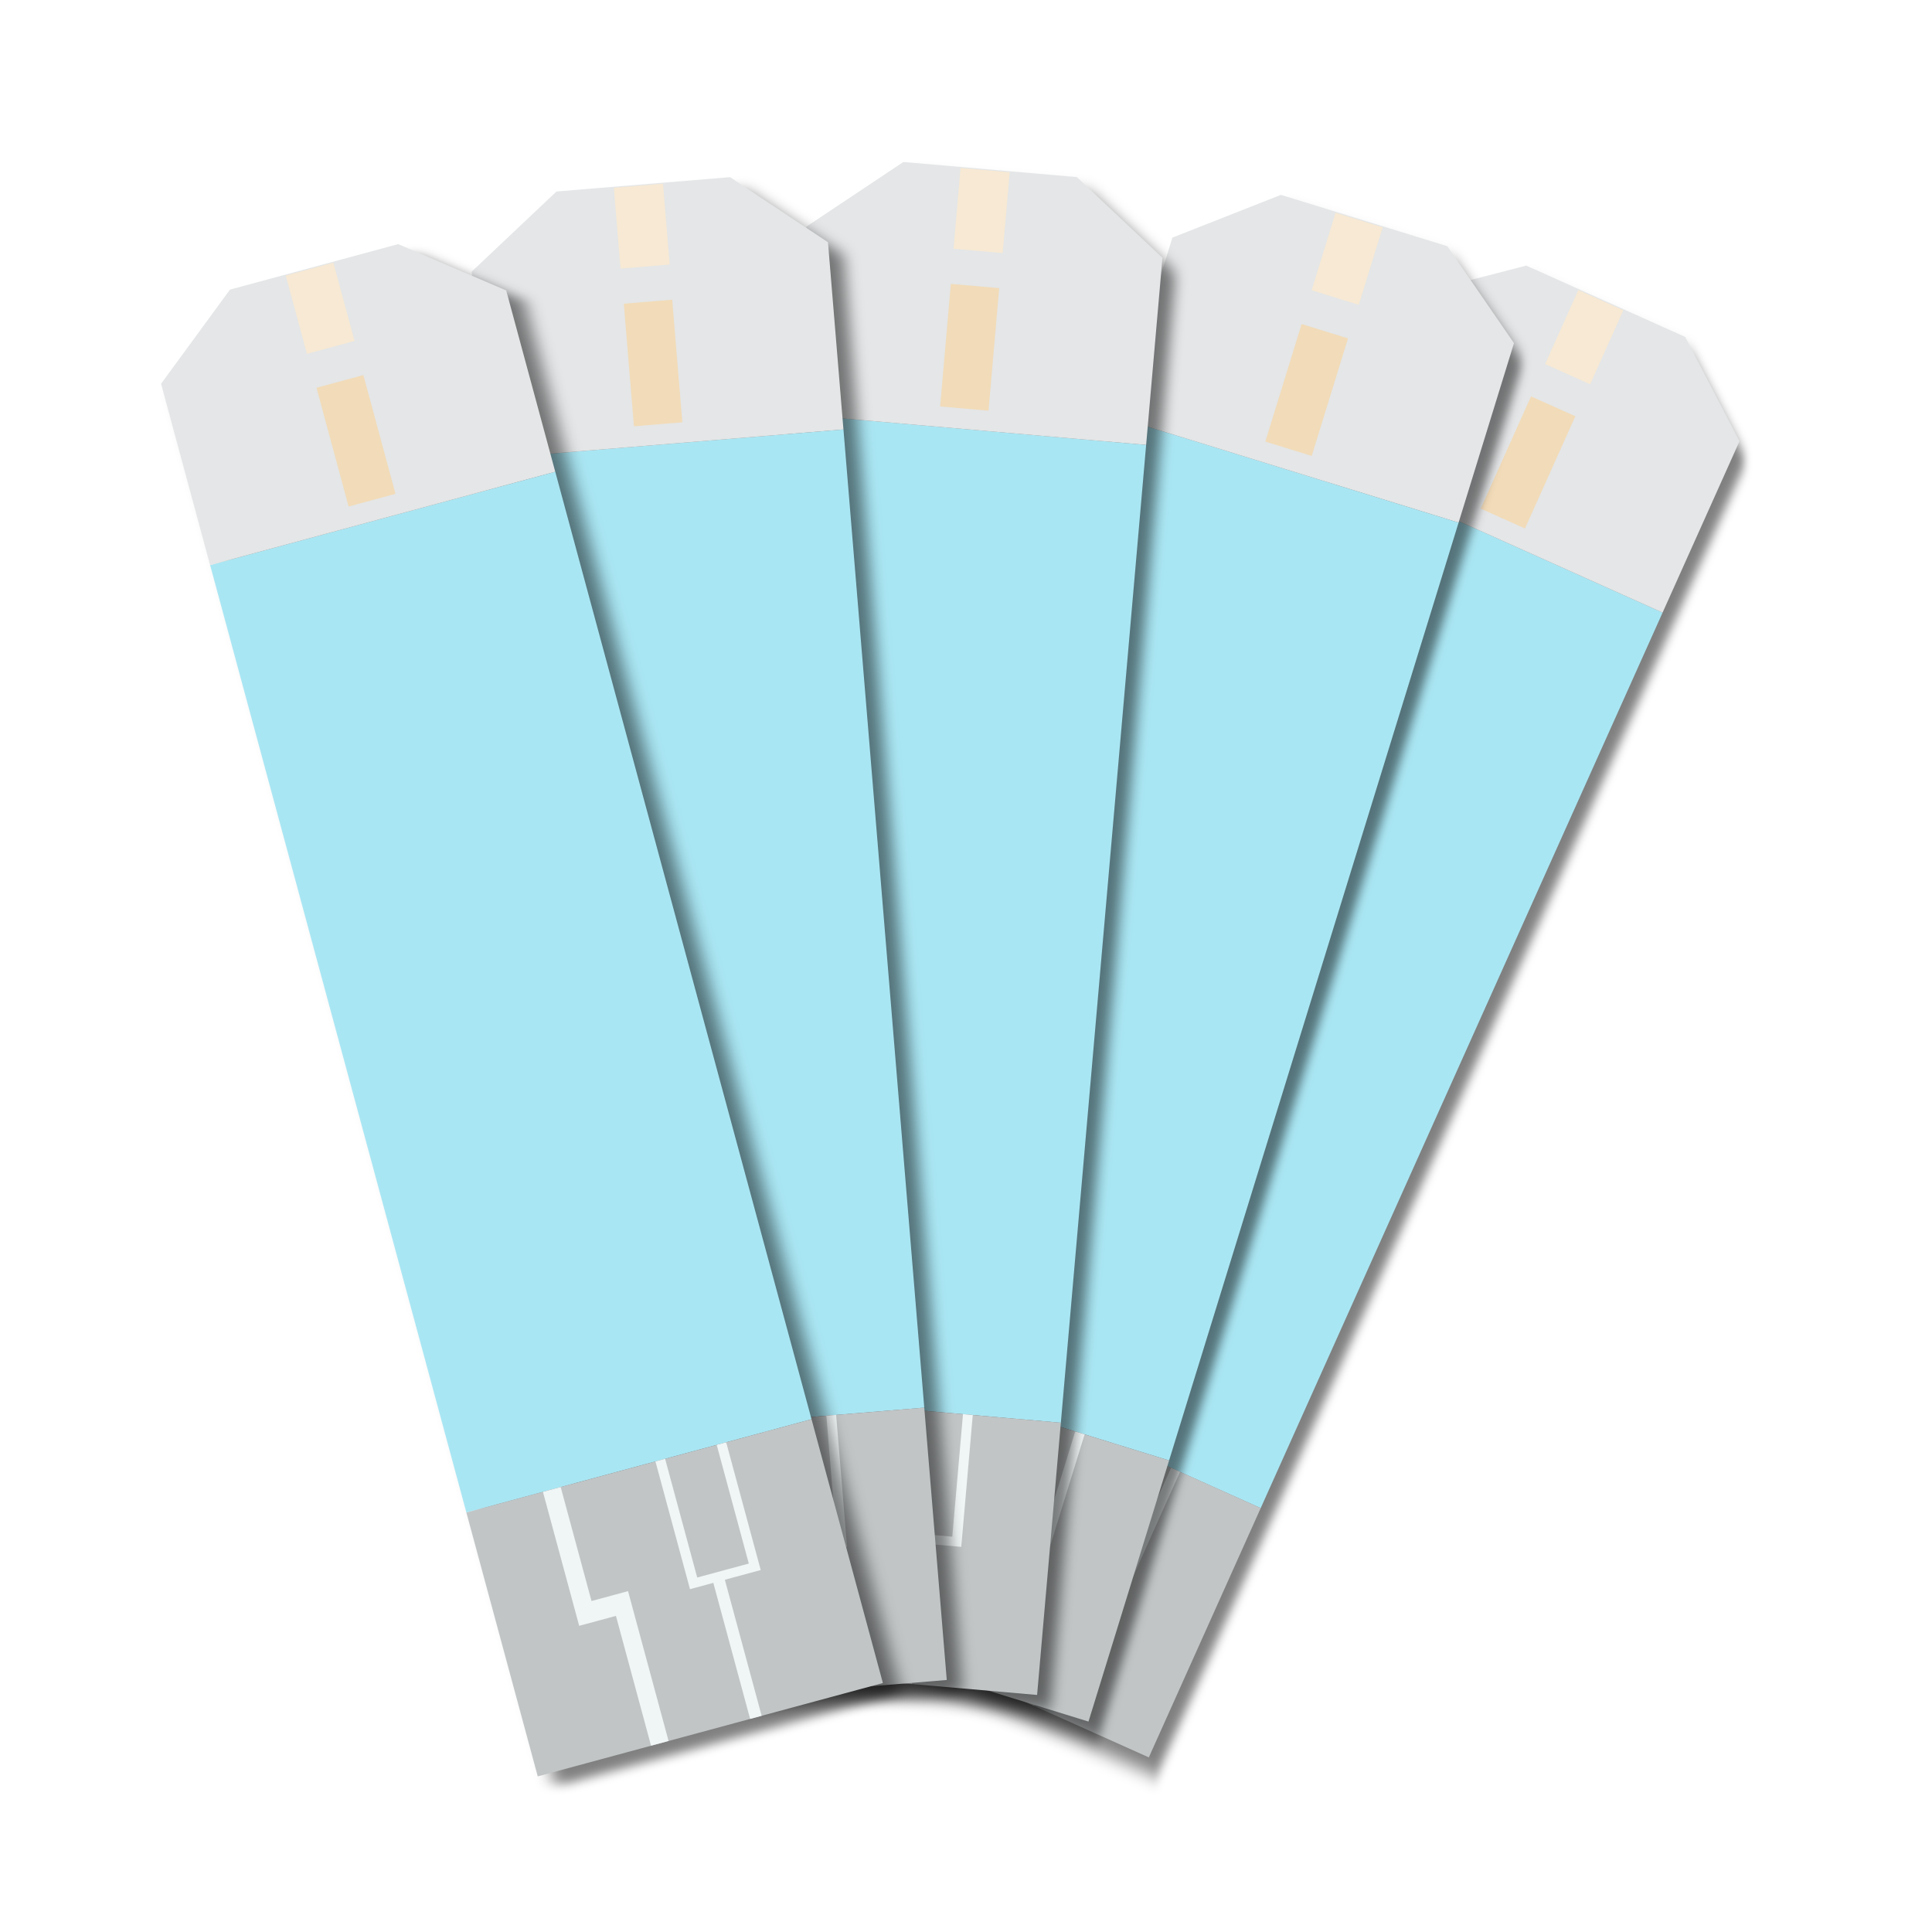
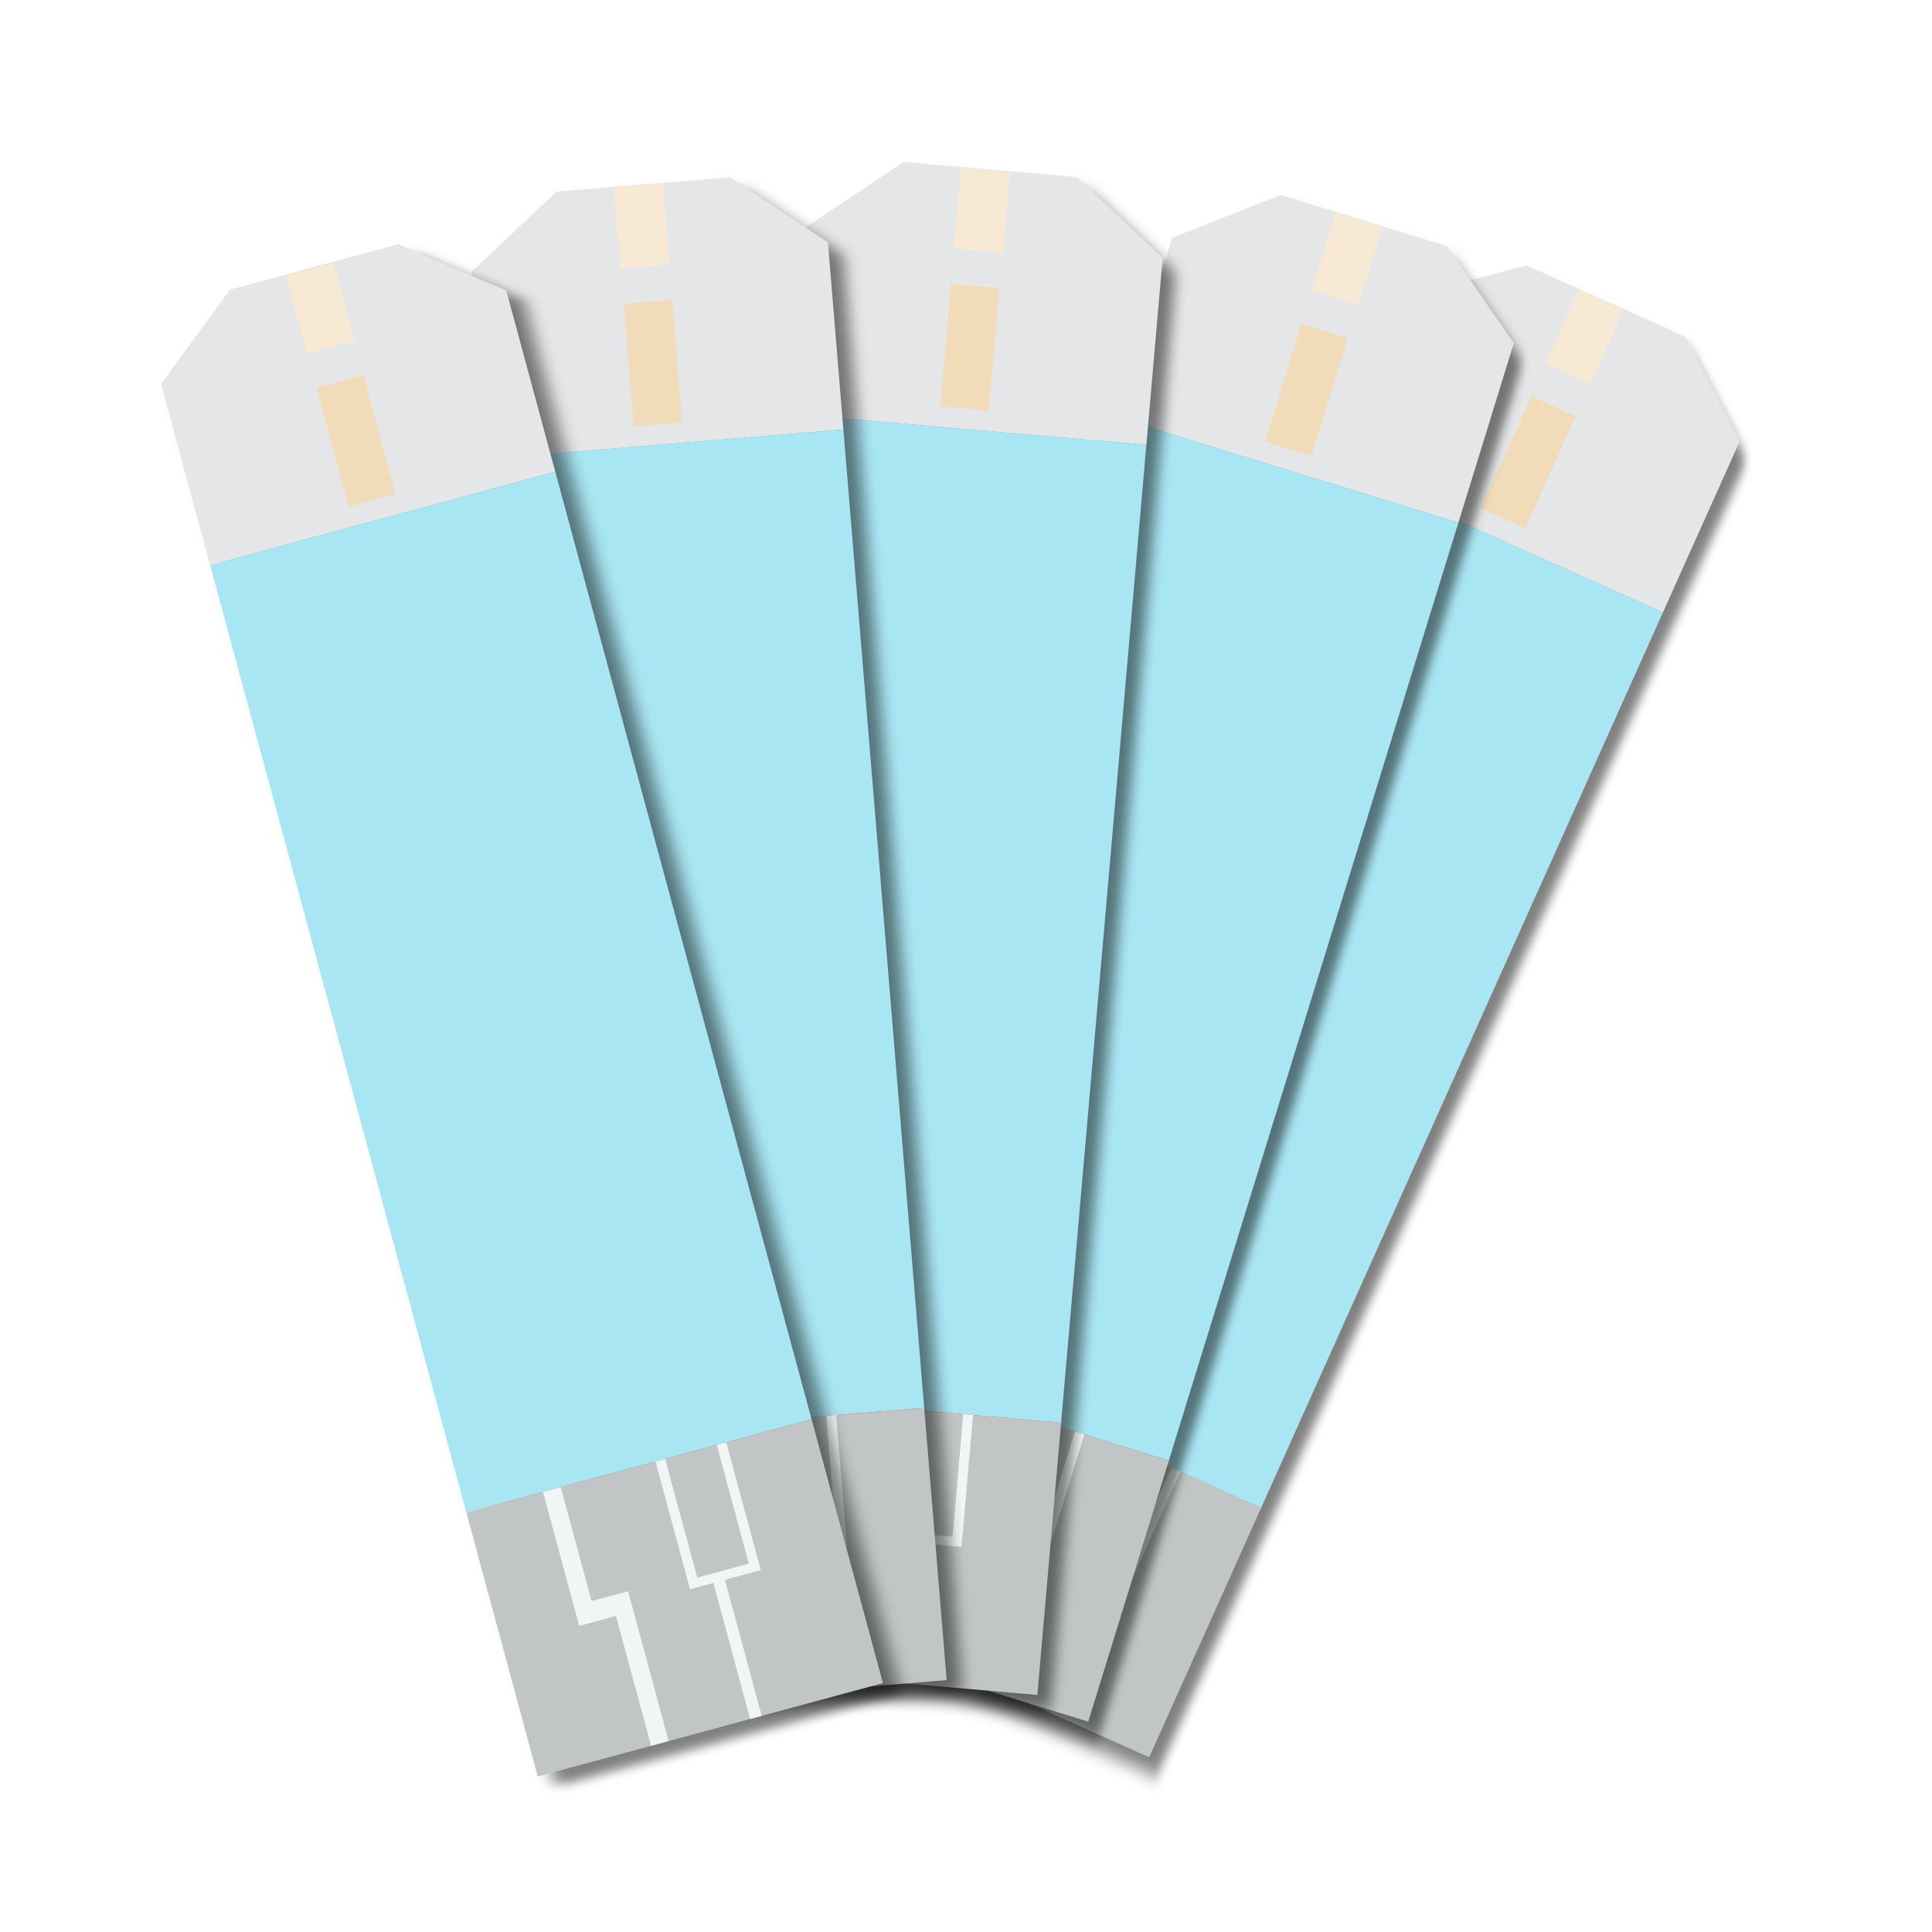
- <svg xmlns="http://www.w3.org/2000/svg" width="50mm" height="50mm" viewBox="0 0 50 50" version="1.1" id="svg8">
-   <defs id="defs2">
-     <filter style="color-interpolation-filters:sRGB" id="filter5394">
-       <feFlood flood-opacity="0.498" flood-color="rgb(0,0,0)" result="flood" id="feFlood5384" />
-       <feComposite in="flood" in2="SourceGraphic" operator="in" result="composite1" id="feComposite5386" />
-       <feGaussianBlur in="composite1" stdDeviation="1" result="blur" id="feGaussianBlur5388" />
-       <feOffset dx="2" dy="2" result="offset" id="feOffset5390" />
-       <feComposite in="SourceGraphic" in2="offset" operator="over" result="fbSourceGraphic" id="feComposite5392" />
-       <feColorMatrix result="fbSourceGraphicAlpha" in="fbSourceGraphic" values="0 0 0 -1 0 0 0 0 -1 0 0 0 0 -1 0 0 0 0 1 0" id="feColorMatrix5396" />
-       <feFlood id="feFlood5398" flood-opacity="0.498" flood-color="rgb(0,0,0)" result="flood" in="fbSourceGraphic" />
-       <feComposite in2="fbSourceGraphic" id="feComposite5400" in="flood" operator="in" result="composite1" />
-       <feGaussianBlur id="feGaussianBlur5402" in="composite1" stdDeviation="1" result="blur" />
-       <feOffset id="feOffset5404" dx="2" dy="2" result="offset" />
-       <feComposite in2="offset" id="feComposite5406" in="fbSourceGraphic" operator="over" result="composite2" />
-     </filter>
-     <filter style="color-interpolation-filters:sRGB" id="filter5718">
-       <feFlood flood-opacity="0.498" flood-color="rgb(0,0,0)" result="flood" id="feFlood5708" />
-       <feComposite in="flood" in2="SourceGraphic" operator="in" result="composite1" id="feComposite5710" />
-       <feGaussianBlur in="composite1" stdDeviation="1" result="blur" id="feGaussianBlur5712" />
-       <feOffset dx="2" dy="2" result="offset" id="feOffset5714" />
-       <feComposite in="SourceGraphic" in2="offset" operator="over" result="composite2" id="feComposite5716" />
-     </filter>
-     <filter style="color-interpolation-filters:sRGB" id="filter5880">
-       <feFlood flood-opacity="0.498" flood-color="rgb(0,0,0)" result="flood" id="feFlood5870" />
-       <feComposite in="flood" in2="SourceGraphic" operator="in" result="composite1" id="feComposite5872" />
-       <feGaussianBlur in="composite1" stdDeviation="1" result="blur" id="feGaussianBlur5874" />
-       <feOffset dx="2" dy="2" result="offset" id="feOffset5876" />
-       <feComposite in="SourceGraphic" in2="offset" operator="over" result="composite2" id="feComposite5878" />
+ <svg xmlns="http://www.w3.org/2000/svg" width="50mm" height="50mm" viewBox="0 0 50 50">
+   <defs>
+     <filter id="a" color-interpolation-filters="sRGB">
+       <feFlood flood-opacity=".498" flood-color="#000" result="flood" />
+       <feComposite in="flood" in2="SourceGraphic" operator="in" result="composite1" />
+       <feGaussianBlur in="composite1" stdDeviation="1" result="blur" />
+       <feOffset dx="2" dy="2" result="offset" />
+       <feComposite in="SourceGraphic" in2="offset" result="composite2" />
    </filter>
  </defs>
-   <g id="layer1" transform="translate(-187.355,-521.297)">
-     <g id="g6053" transform="matrix(0.2069032,0,0,0.2069032,98.88133,320.8667)">
-       <g style="filter:url(#filter5718)" id="g5987" transform="matrix(0.8131721,0.3649482,-0.3649482,0.8131721,486.4932,202.1534)">
-         <path id="path5973" d="m 489.762,794.592 h 50.175 v 137.741 h -50.175 z" style="fill:#a9e6f3;fill-opacity:1;stroke:none;stroke-width:0.265px;stroke-linecap:butt;stroke-linejoin:miter;stroke-opacity:1" />
-         <path id="path5975" d="m 489.762,932.332 v 38.35 h 50.175 v -38.35" style="fill:#c1c5c6;fill-opacity:1;stroke:none;stroke-width:0.265px;stroke-linecap:butt;stroke-linejoin:miter;stroke-opacity:1" />
-         <path id="path5977" d="m 489.762,794.592 v -26.366 l 12.783,-10.227 h 24.448 l 12.943,10.227 -1e-5,26.366" style="fill:#e4e6e7;fill-opacity:1;stroke:none;stroke-width:0.265px;stroke-linecap:butt;stroke-linejoin:miter;stroke-opacity:1" />
-         <path id="path5979" d="m 500.89,932.332 v 19.476 h 5.344 v 18.874 h 2.546 v -21.784 h -5.31 v -16.566 z" style="fill:#f0f5f6;fill-opacity:1;stroke:none;stroke-width:0.265px;stroke-linecap:butt;stroke-linejoin:miter;stroke-opacity:1" />
-         <path id="path5981" d="m 517.244,932.332 v 18.57 h 3.392 v 19.78 h 1.677 v -19.78 h 5.215 v -18.57 h -1.378 v 17.255 h -7.5 v -17.255 z" style="fill:#f0f5f6;fill-opacity:1;stroke:none;stroke-width:0.265px;stroke-linecap:butt;stroke-linejoin:miter;stroke-opacity:1" />
-         <rect ry="0" y="758.132" x="510.613" height="11.39" width="6.927" id="rect5983" style="opacity:1;fill:#f7e9d4;fill-opacity:1;stroke:none;stroke-width:0.529;stroke-linecap:round;stroke-linejoin:round;stroke-miterlimit:4;stroke-dasharray:none;stroke-dashoffset:0;stroke-opacity:1" />
-         <rect style="opacity:1;fill:#f2dbb8;fill-opacity:1;stroke:none;stroke-width:0.645;stroke-linecap:round;stroke-linejoin:round;stroke-miterlimit:4;stroke-dasharray:none;stroke-dashoffset:0;stroke-opacity:1" id="rect5985" width="6.81" height="17.26" x="510.671" y="774.467" ry="0" />
-       </g>
-       <g transform="matrix(0.8516597,0.2628914,-0.2628914,0.8516597,359.1016,215.4181)" id="g6003" style="filter:url(#filter5718)">
-         <path style="fill:#a9e6f3;fill-opacity:1;stroke:none;stroke-width:0.265px;stroke-linecap:butt;stroke-linejoin:miter;stroke-opacity:1" d="m 489.762,794.592 h 50.175 v 137.741 h -50.175 z" id="path5989" />
-         <path style="fill:#c1c5c6;fill-opacity:1;stroke:none;stroke-width:0.265px;stroke-linecap:butt;stroke-linejoin:miter;stroke-opacity:1" d="m 489.762,932.332 v 38.35 h 50.175 v -38.35" id="path5991" />
-         <path style="fill:#e4e6e7;fill-opacity:1;stroke:none;stroke-width:0.265px;stroke-linecap:butt;stroke-linejoin:miter;stroke-opacity:1" d="m 489.762,794.592 v -26.366 l 12.783,-10.227 h 24.448 l 12.943,10.227 -1e-5,26.366" id="path5993" />
-         <path style="fill:#f0f5f6;fill-opacity:1;stroke:none;stroke-width:0.265px;stroke-linecap:butt;stroke-linejoin:miter;stroke-opacity:1" d="m 500.89,932.332 v 19.476 h 5.344 v 18.874 h 2.546 v -21.784 h -5.31 v -16.566 z" id="path5995" />
-         <path style="fill:#f0f5f6;fill-opacity:1;stroke:none;stroke-width:0.265px;stroke-linecap:butt;stroke-linejoin:miter;stroke-opacity:1" d="m 517.244,932.332 v 18.57 h 3.392 v 19.78 h 1.677 v -19.78 h 5.215 v -18.57 h -1.378 v 17.255 h -7.5 v -17.255 z" id="path5997" />
-         <rect style="opacity:1;fill:#f7e9d4;fill-opacity:1;stroke:none;stroke-width:0.529;stroke-linecap:round;stroke-linejoin:round;stroke-miterlimit:4;stroke-dasharray:none;stroke-dashoffset:0;stroke-opacity:1" id="rect5999" width="6.927" height="11.39" x="510.613" y="758.132" ry="0" />
-         <rect ry="0" y="774.467" x="510.671" height="17.26" width="6.81" id="rect6001" style="opacity:1;fill:#f2dbb8;fill-opacity:1;stroke:none;stroke-width:0.645;stroke-linecap:round;stroke-linejoin:round;stroke-miterlimit:4;stroke-dasharray:none;stroke-dashoffset:0;stroke-opacity:1" />
-       </g>
-       <g style="filter:url(#filter5718)" id="g6019" transform="matrix(0.88794,0.07745059,-0.07745059,0.88794,153.081,276.9983)">
-         <path id="path6005" d="m 489.762,794.592 h 50.175 v 137.741 h -50.175 z" style="fill:#a9e6f3;fill-opacity:1;stroke:none;stroke-width:0.265px;stroke-linecap:butt;stroke-linejoin:miter;stroke-opacity:1" />
-         <path id="path6007" d="m 489.762,932.332 v 38.35 h 50.175 v -38.35" style="fill:#c1c5c6;fill-opacity:1;stroke:none;stroke-width:0.265px;stroke-linecap:butt;stroke-linejoin:miter;stroke-opacity:1" />
-         <path id="path6009" d="m 489.762,794.592 v -26.366 l 12.783,-10.227 h 24.448 l 12.943,10.227 -1e-5,26.366" style="fill:#e4e6e7;fill-opacity:1;stroke:none;stroke-width:0.265px;stroke-linecap:butt;stroke-linejoin:miter;stroke-opacity:1" />
-         <path id="path6011" d="m 500.89,932.332 v 19.476 h 5.344 v 18.874 h 2.546 v -21.784 h -5.31 v -16.566 z" style="fill:#f0f5f6;fill-opacity:1;stroke:none;stroke-width:0.265px;stroke-linecap:butt;stroke-linejoin:miter;stroke-opacity:1" />
-         <path id="path6013" d="m 517.244,932.332 v 18.57 h 3.392 v 19.78 h 1.677 v -19.78 h 5.215 v -18.57 h -1.378 v 17.255 h -7.5 v -17.255 z" style="fill:#f0f5f6;fill-opacity:1;stroke:none;stroke-width:0.265px;stroke-linecap:butt;stroke-linejoin:miter;stroke-opacity:1" />
-         <rect ry="0" y="758.132" x="510.613" height="11.39" width="6.927" id="rect6015" style="opacity:1;fill:#f7e9d4;fill-opacity:1;stroke:none;stroke-width:0.529;stroke-linecap:round;stroke-linejoin:round;stroke-miterlimit:4;stroke-dasharray:none;stroke-dashoffset:0;stroke-opacity:1" />
-         <rect style="opacity:1;fill:#f2dbb8;fill-opacity:1;stroke:none;stroke-width:0.645;stroke-linecap:round;stroke-linejoin:round;stroke-miterlimit:4;stroke-dasharray:none;stroke-dashoffset:0;stroke-opacity:1" id="rect6017" width="6.81" height="17.26" x="510.671" y="774.467" ry="0" />
-       </g>
-       <g style="filter:url(#filter5718)" id="g6035" transform="matrix(0.8882854,-0.07338377,0.07338377,0.8882854,-4.817396,356.2308)">
-         <path id="path6021" d="m 489.762,794.592 h 50.175 v 137.741 h -50.175 z" style="fill:#a9e6f3;fill-opacity:1;stroke:none;stroke-width:0.265px;stroke-linecap:butt;stroke-linejoin:miter;stroke-opacity:1" />
-         <path id="path6023" d="m 489.762,932.332 v 38.35 h 50.175 v -38.35" style="fill:#c1c5c6;fill-opacity:1;stroke:none;stroke-width:0.265px;stroke-linecap:butt;stroke-linejoin:miter;stroke-opacity:1" />
-         <path id="path6025" d="m 489.762,794.592 v -26.366 l 12.783,-10.227 h 24.448 l 12.943,10.227 -1e-5,26.366" style="fill:#e4e6e7;fill-opacity:1;stroke:none;stroke-width:0.265px;stroke-linecap:butt;stroke-linejoin:miter;stroke-opacity:1" />
-         <path id="path6027" d="m 500.89,932.332 v 19.476 h 5.344 v 18.874 h 2.546 v -21.784 h -5.31 v -16.566 z" style="fill:#f0f5f6;fill-opacity:1;stroke:none;stroke-width:0.265px;stroke-linecap:butt;stroke-linejoin:miter;stroke-opacity:1" />
-         <path id="path6029" d="m 517.244,932.332 v 18.57 h 3.392 v 19.78 h 1.677 v -19.78 h 5.215 v -18.57 h -1.378 v 17.255 h -7.5 v -17.255 z" style="fill:#f0f5f6;fill-opacity:1;stroke:none;stroke-width:0.265px;stroke-linecap:butt;stroke-linejoin:miter;stroke-opacity:1" />
-         <rect ry="0" y="758.132" x="510.613" height="11.39" width="6.927" id="rect6031" style="opacity:1;fill:#f7e9d4;fill-opacity:1;stroke:none;stroke-width:0.529;stroke-linecap:round;stroke-linejoin:round;stroke-miterlimit:4;stroke-dasharray:none;stroke-dashoffset:0;stroke-opacity:1" />
-         <rect style="opacity:1;fill:#f2dbb8;fill-opacity:1;stroke:none;stroke-width:0.645;stroke-linecap:round;stroke-linejoin:round;stroke-miterlimit:4;stroke-dasharray:none;stroke-dashoffset:0;stroke-opacity:1" id="rect6033" width="6.81" height="17.26" x="510.671" y="774.467" ry="0" />
-       </g>
-       <g transform="matrix(0.8603944,-0.2327177,0.2327177,0.8603944,-152.4113,469.7139)" id="g6051" style="filter:url(#filter5718)">
-         <path style="fill:#a9e6f3;fill-opacity:1;stroke:none;stroke-width:0.265px;stroke-linecap:butt;stroke-linejoin:miter;stroke-opacity:1" d="m 489.762,794.592 h 50.175 v 137.741 h -50.175 z" id="path6037" />
-         <path style="fill:#c1c5c6;fill-opacity:1;stroke:none;stroke-width:0.265px;stroke-linecap:butt;stroke-linejoin:miter;stroke-opacity:1" d="m 489.762,932.332 v 38.35 h 50.175 v -38.35" id="path6039" />
-         <path style="fill:#e4e6e7;fill-opacity:1;stroke:none;stroke-width:0.265px;stroke-linecap:butt;stroke-linejoin:miter;stroke-opacity:1" d="m 489.762,794.592 v -26.366 l 12.783,-10.227 h 24.448 l 12.943,10.227 -1e-5,26.366" id="path6041" />
-         <path style="fill:#f0f5f6;fill-opacity:1;stroke:none;stroke-width:0.265px;stroke-linecap:butt;stroke-linejoin:miter;stroke-opacity:1" d="m 500.89,932.332 v 19.476 h 5.344 v 18.874 h 2.546 v -21.784 h -5.31 v -16.566 z" id="path6043" />
-         <path style="fill:#f0f5f6;fill-opacity:1;stroke:none;stroke-width:0.265px;stroke-linecap:butt;stroke-linejoin:miter;stroke-opacity:1" d="m 517.244,932.332 v 18.57 h 3.392 v 19.78 h 1.677 v -19.78 h 5.215 v -18.57 h -1.378 v 17.255 h -7.5 v -17.255 z" id="path6045" />
-         <rect style="opacity:1;fill:#f7e9d4;fill-opacity:1;stroke:none;stroke-width:0.529;stroke-linecap:round;stroke-linejoin:round;stroke-miterlimit:4;stroke-dasharray:none;stroke-dashoffset:0;stroke-opacity:1" id="rect6047" width="6.927" height="11.39" x="510.613" y="758.132" ry="0" />
-         <rect ry="0" y="774.467" x="510.671" height="17.26" width="6.81" id="rect6049" style="opacity:1;fill:#f2dbb8;fill-opacity:1;stroke:none;stroke-width:0.645;stroke-linecap:round;stroke-linejoin:round;stroke-miterlimit:4;stroke-dasharray:none;stroke-dashoffset:0;stroke-opacity:1" />
-       </g>
-     </g>
+   <g transform="matrix(.16825 .0755 -.0755 .16825 12.183 -158.604)" filter="url(#a)">
+     <path d="M489.762 794.592h50.175v137.74h-50.175z" fill="#a9e6f3" />
+     <path d="M489.762 932.332v38.35h50.175v-38.35" fill="#c1c5c6" />
+     <path d="M489.762 794.592v-26.366L502.545 758h24.449l12.943 10.226v26.366" fill="#e4e6e7" />
+     <path d="M500.89 932.332v19.477h5.344v18.874h2.546v-21.785h-5.31v-16.566zM517.244 932.332v18.57h3.392v19.78h1.677v-19.78h5.215v-18.57h-1.378v17.255h-7.5v-17.255z" fill="#f0f5f6" />
+     <rect ry="0" y="758.132" x="510.613" height="11.39" width="6.927" fill="#f7e9d4" />
+     <rect width="6.81" height="17.26" x="510.671" y="774.467" ry="0" fill="#f2dbb8" />
  </g>
-   <g id="layer3" style="display:inline" transform="translate(-187.355,-521.297)" />
+   <g transform="matrix(.17621 .0544 -.0544 .17621 -14.174 -155.86)" filter="url(#a)">
+     <path d="M489.762 794.592h50.175v137.74h-50.175z" fill="#a9e6f3" />
+     <path d="M489.762 932.332v38.35h50.175v-38.35" fill="#c1c5c6" />
+     <path d="M489.762 794.592v-26.366L502.545 758h24.449l12.943 10.226v26.366" fill="#e4e6e7" />
+     <path d="M500.89 932.332v19.477h5.344v18.874h2.546v-21.785h-5.31v-16.566zM517.244 932.332v18.57h3.392v19.78h1.677v-19.78h5.215v-18.57h-1.378v17.255h-7.5v-17.255z" fill="#f0f5f6" />
+     <rect width="6.927" height="11.39" x="510.613" y="758.132" ry="0" fill="#f7e9d4" />
+     <rect ry="0" y="774.467" x="510.671" height="17.26" width="6.81" fill="#f2dbb8" />
+   </g>
+   <g transform="matrix(.18372 .01602 -.01602 .18372 -56.8 -143.118)" filter="url(#a)">
+     <path d="M489.762 794.592h50.175v137.74h-50.175z" fill="#a9e6f3" />
+     <path d="M489.762 932.332v38.35h50.175v-38.35" fill="#c1c5c6" />
+     <path d="M489.762 794.592v-26.366L502.545 758h24.449l12.943 10.226v26.366" fill="#e4e6e7" />
+     <path d="M500.89 932.332v19.477h5.344v18.874h2.546v-21.785h-5.31v-16.566zM517.244 932.332v18.57h3.392v19.78h1.677v-19.78h5.215v-18.57h-1.378v17.255h-7.5v-17.255z" fill="#f0f5f6" />
+     <rect ry="0" y="758.132" x="510.613" height="11.39" width="6.927" fill="#f7e9d4" />
+     <rect width="6.81" height="17.26" x="510.671" y="774.467" ry="0" fill="#f2dbb8" />
+   </g>
+   <g transform="matrix(.18379 -.01518 .01518 .18379 -89.47 -126.725)" filter="url(#a)">
+     <path d="M489.762 794.592h50.175v137.74h-50.175z" fill="#a9e6f3" />
+     <path d="M489.762 932.332v38.35h50.175v-38.35" fill="#c1c5c6" />
+     <path d="M489.762 794.592v-26.366L502.545 758h24.449l12.943 10.226v26.366" fill="#e4e6e7" />
+     <path d="M500.89 932.332v19.477h5.344v18.874h2.546v-21.785h-5.31v-16.566zM517.244 932.332v18.57h3.392v19.78h1.677v-19.78h5.215v-18.57h-1.378v17.255h-7.5v-17.255z" fill="#f0f5f6" />
+     <rect ry="0" y="758.132" x="510.613" height="11.39" width="6.927" fill="#f7e9d4" />
+     <rect width="6.81" height="17.26" x="510.671" y="774.467" ry="0" fill="#f2dbb8" />
+   </g>
+   <g transform="scale(.18442) rotate(-15.135 -2432.42 2169.224)" filter="url(#a)">
+     <path d="M489.762 794.592h50.175v137.74h-50.175z" fill="#a9e6f3" />
+     <path d="M489.762 932.332v38.35h50.175v-38.35" fill="#c1c5c6" />
+     <path d="M489.762 794.592v-26.366L502.545 758h24.449l12.943 10.226v26.366" fill="#e4e6e7" />
+     <path d="M500.89 932.332v19.477h5.344v18.874h2.546v-21.785h-5.31v-16.566zM517.244 932.332v18.57h3.392v19.78h1.677v-19.78h5.215v-18.57h-1.378v17.255h-7.5v-17.255z" fill="#f0f5f6" />
+     <rect width="6.927" height="11.39" x="510.613" y="758.132" ry="0" fill="#f7e9d4" />
+     <rect ry="0" y="774.467" x="510.671" height="17.26" width="6.81" fill="#f2dbb8" />
+   </g>
</svg>
